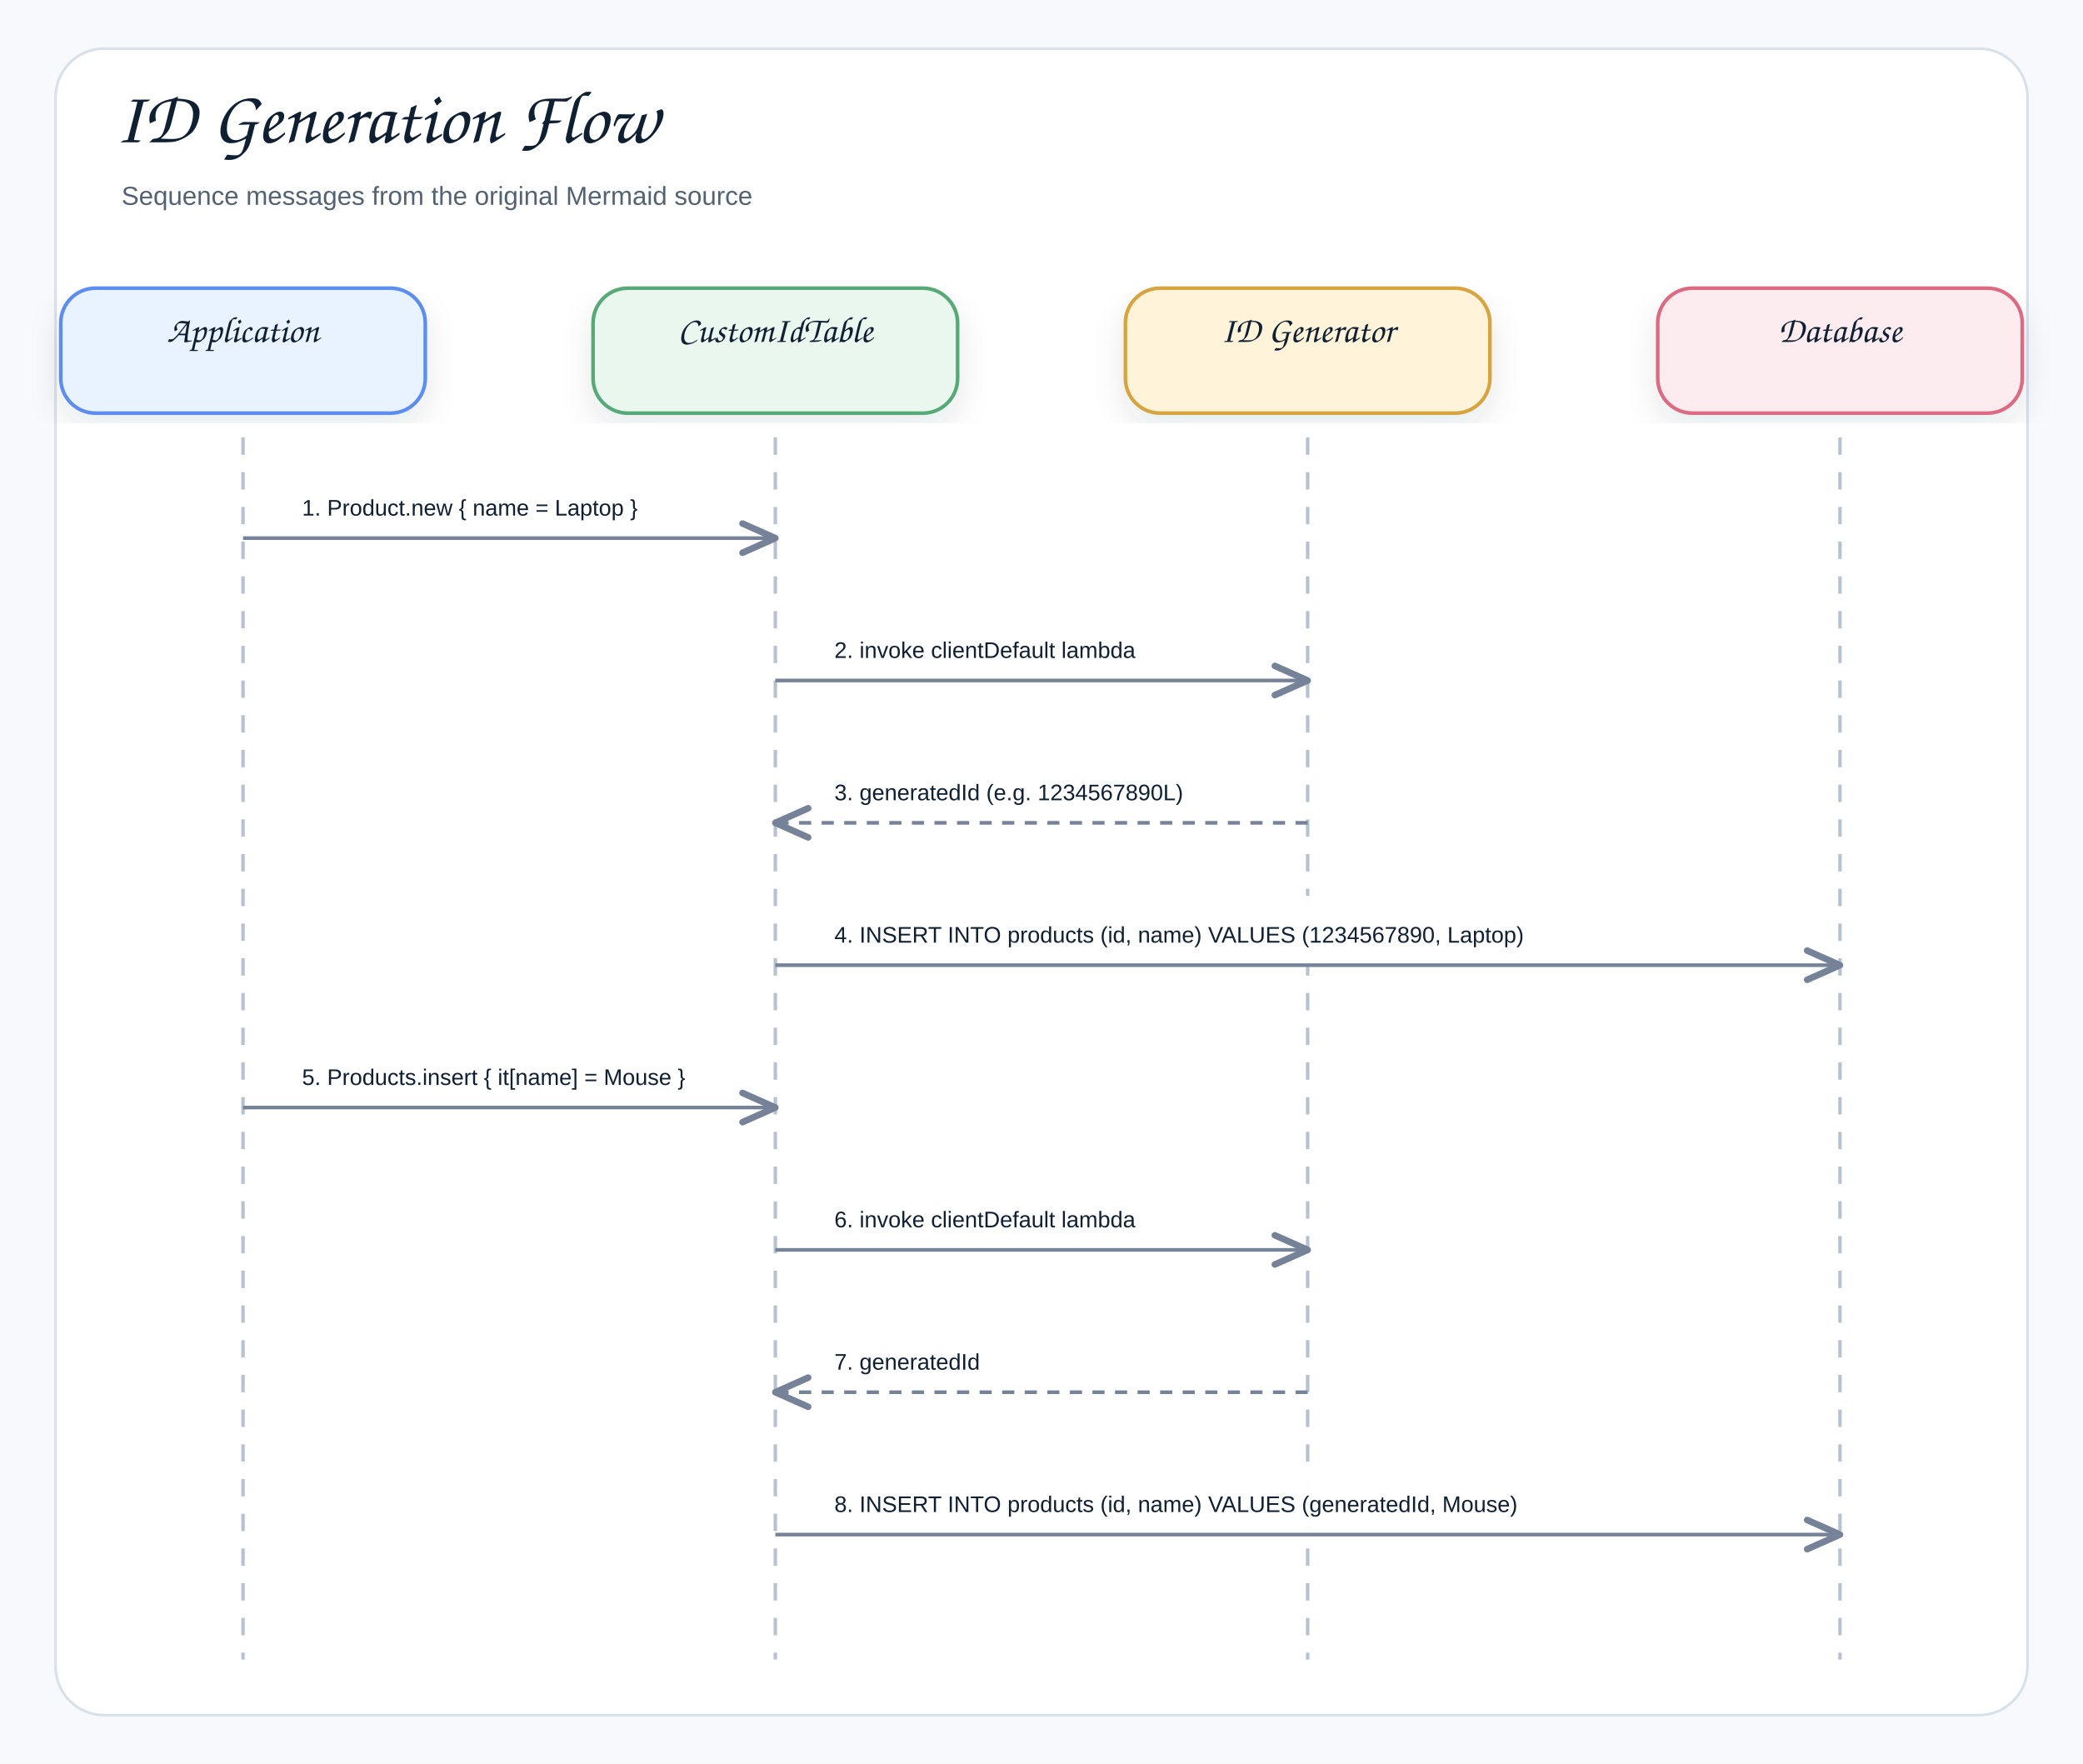
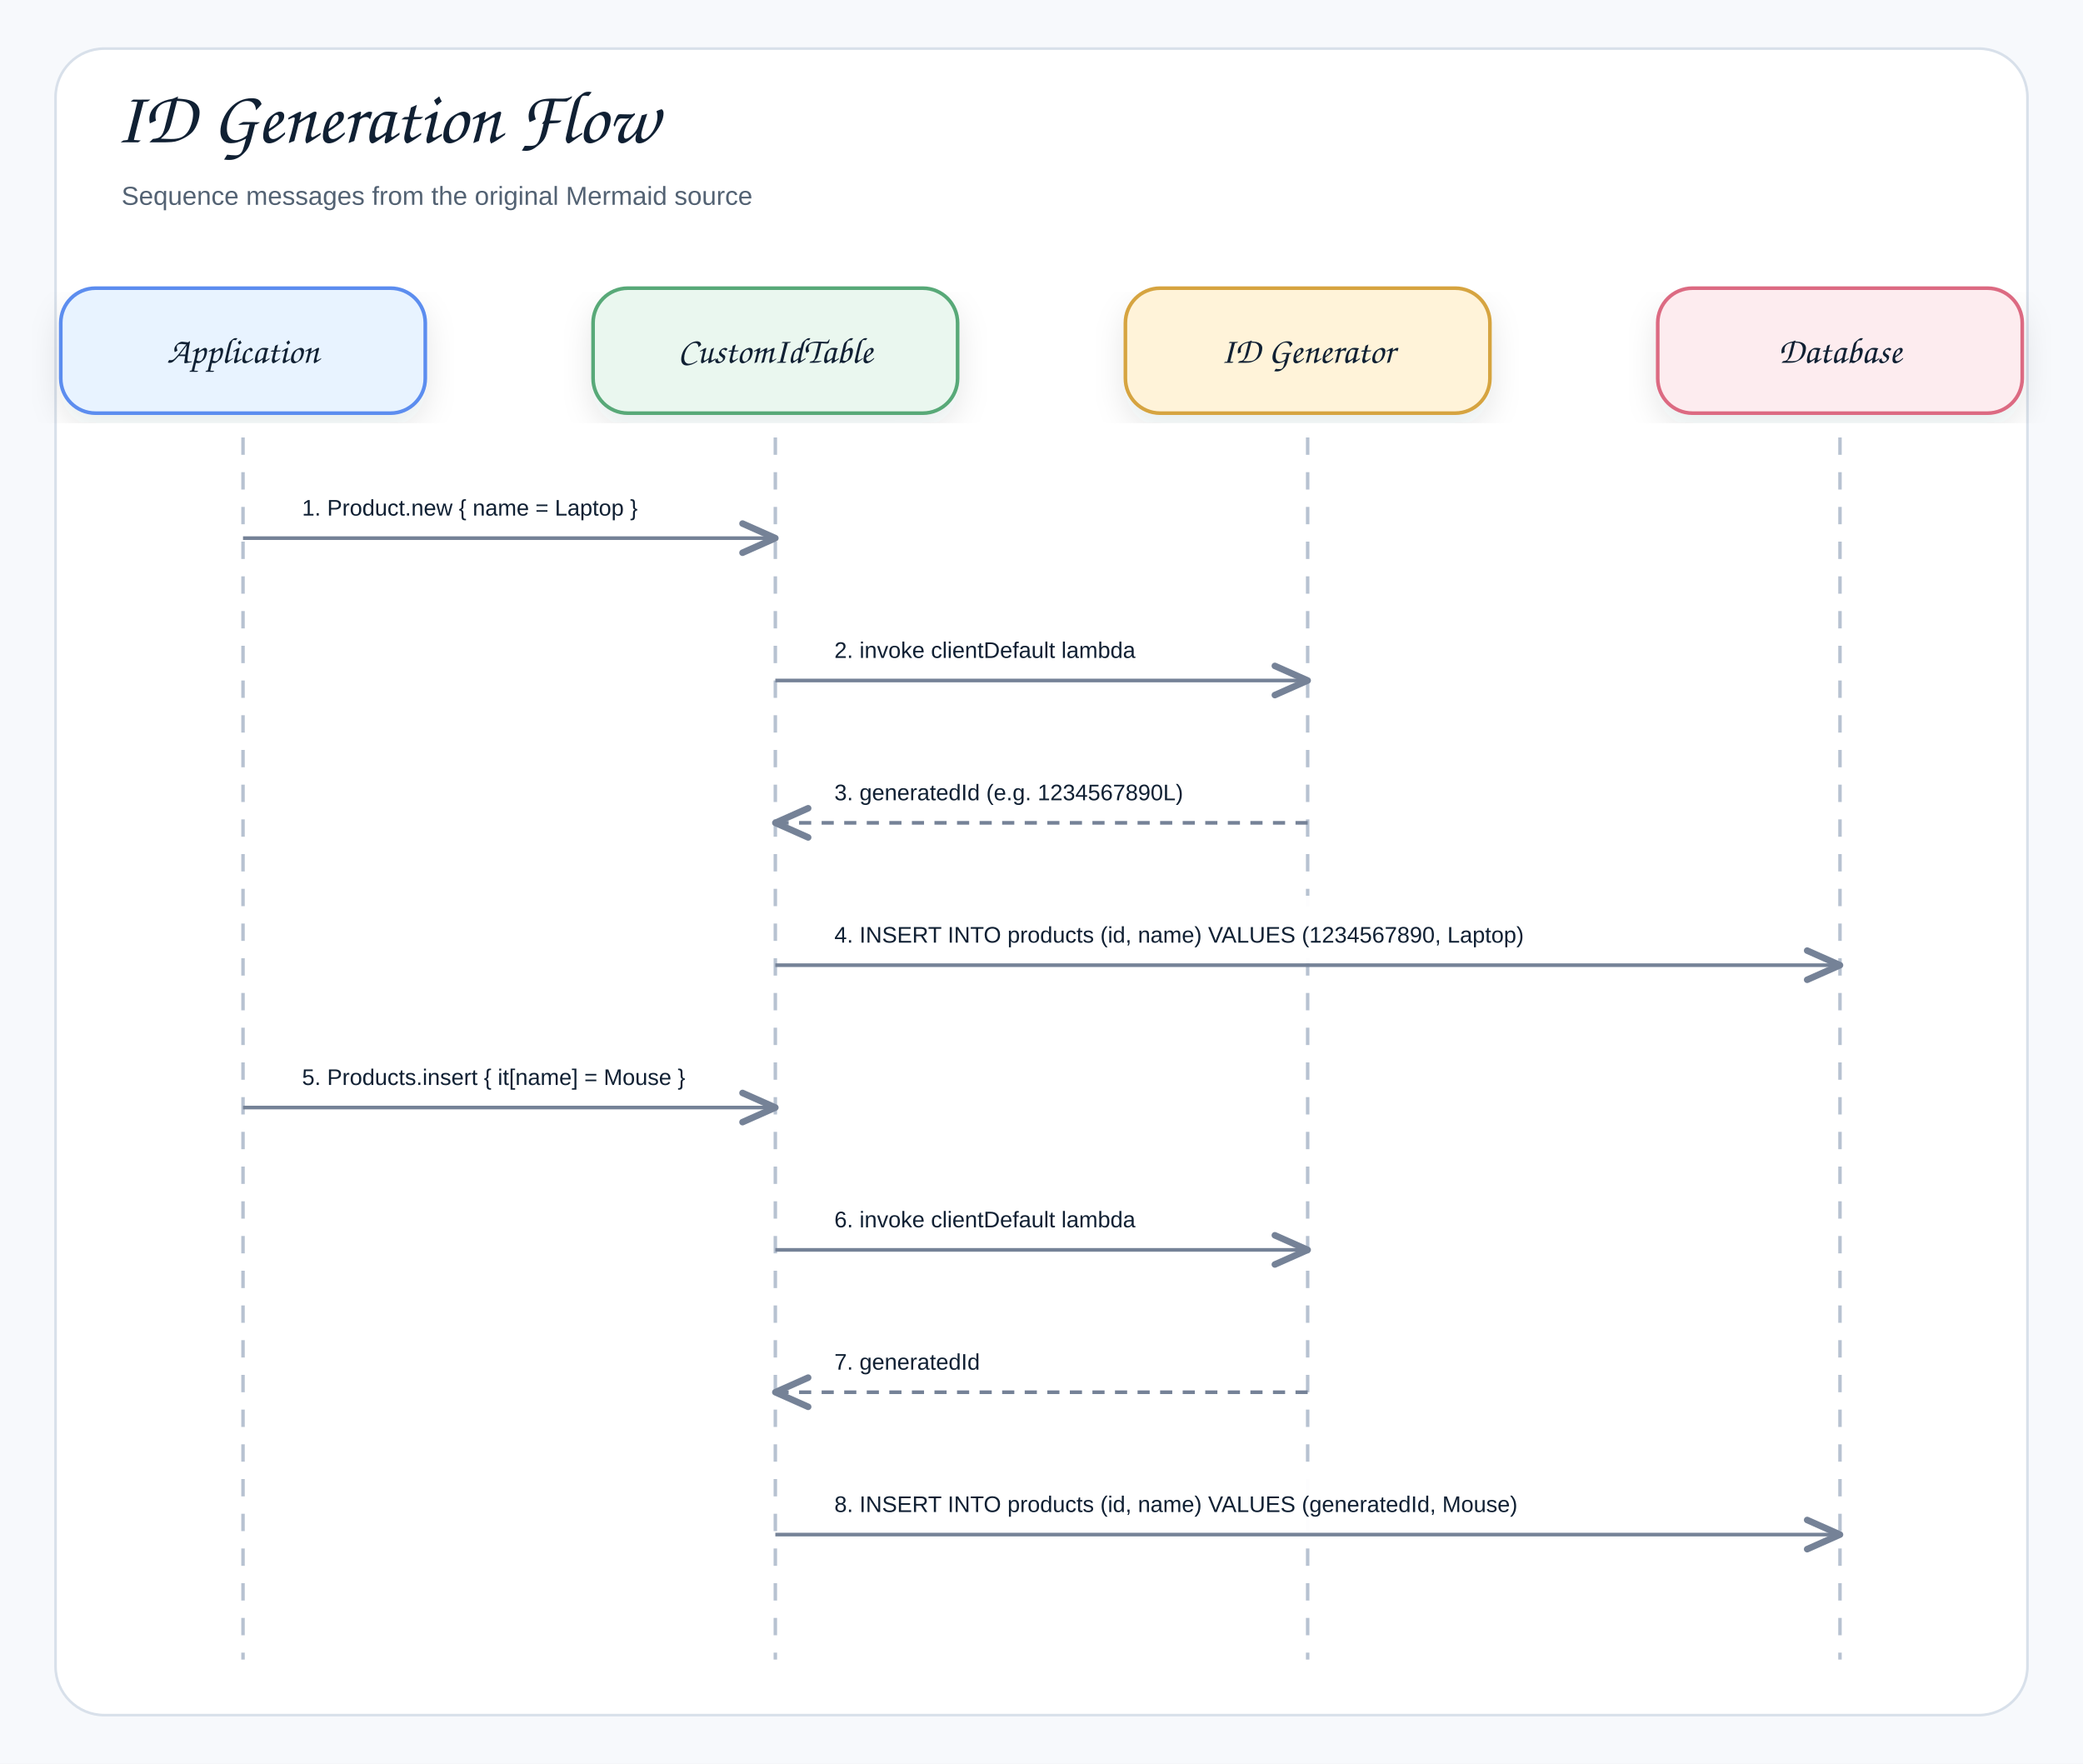
<svg xmlns="http://www.w3.org/2000/svg" width="1200" height="1016" viewBox="0 0 1200 1016" role="img" aria-label="ID Generation Flow">
  <defs>
    <filter id="shadow" x="-8%" y="-8%" width="116%" height="116%">
      <feDropShadow dx="0" dy="8" stdDeviation="9" flood-color="#1f2937" flood-opacity="0.10" />
    </filter>
    <marker id="openArrow" markerWidth="12" markerHeight="10" refX="10" refY="5" orient="auto" markerUnits="strokeWidth">
      <path d="M 1 1 L 10 5 L 1 9" fill="none" stroke="#758297" stroke-width="1.8" stroke-linecap="round" stroke-linejoin="round" />
    </marker>
    <marker id="inherit" markerWidth="14" markerHeight="12" refX="12" refY="6" orient="auto" markerUnits="strokeWidth">
      <path d="M 0 1 L 12 6 L 0 11 Z" fill="#ffffff" stroke="#758297" stroke-width="1.8" />
    </marker>
    <style>
    .canvas{fill:#f7f9fc}.frame{fill:#fff;stroke:#d8e0ea;stroke-width:1.5}
    .title{font-family:"Architects Daughter","Comic Sans MS","Comic Sans",cursive;font-size:43px;font-weight:400;fill:#102033}
    .subtitle{font-family:"Comic Sans MS","Comic Sans","Comic Neue",Arial,sans-serif;font-size:15px;font-weight:400;fill:#536273}
    .label{font-family:"Architects Daughter","Comic Sans MS","Comic Sans",cursive;font-size:25px;font-weight:400;fill:#102033}
    .smallLabel{font-family:"Architects Daughter","Comic Sans MS","Comic Sans",cursive;font-size:21px;font-weight:400;fill:#102033}
    .mono{font-family:"Comic Sans MS","Comic Sans","Comic Neue",Arial,sans-serif;font-size:12px;font-weight:400;fill:#102033}
    .small{font-family:"Comic Sans MS","Comic Sans","Comic Neue",Arial,sans-serif;font-size:12px;font-weight:400;fill:#536273}
    .strong{font-family:"Comic Sans MS","Comic Sans","Comic Neue",Arial,sans-serif;font-size:13px;font-weight:400;fill:#102033}
    .card{stroke-width:2.1;filter:url(#shadow)}.compartment{stroke-width:1.5;fill:none}
    .line{stroke:#758297;stroke-width:2.1;fill:none;marker-end:url(#openArrow)}
    .plainLine{stroke:#758297;stroke-width:2.1;fill:none}
    .dashed{stroke:#758297;stroke-width:2.1;stroke-dasharray:7 6;fill:none;marker-end:url(#openArrow)}
    .inheritLine{stroke:#758297;stroke-width:2.2;fill:none;marker-end:url(#inherit)}
    .implLine{stroke:#758297;stroke-width:2.2;stroke-dasharray:8 7;fill:none;marker-end:url(#inherit)}
  </style>
  </defs>
  <rect class="canvas" width="1200" height="1016" />
  <rect class="frame" x="32" y="28" width="1136" height="960" rx="28" />
  <text class="title" x="66" y="82">ID Generation Flow</text>
  <text class="subtitle" x="70" y="118">Sequence messages from the original Mermaid source</text>
  <rect class="card" x="35" y="166" width="210" height="72" rx="20" fill="#E8F3FF" stroke="#5B8DEF" />
-   <text class="smallLabel" x="140" y="197" text-anchor="middle">Application</text>
+   <text class="smallLabel" x="140" y="209" text-anchor="middle">Application</text>
  <line x1="140" y1="252" x2="140" y2="956" stroke="#b7c2d1" stroke-width="2" stroke-dasharray="10 10" />
  <rect class="card" x="341.667" y="166" width="210" height="72" rx="20" fill="#EAF7EF" stroke="#58A978" />
-   <text class="smallLabel" x="446.667" y="197" text-anchor="middle">CustomIdTable</text>
+   <text class="smallLabel" x="446.667" y="209" text-anchor="middle">CustomIdTable</text>
  <line x1="446.667" y1="252" x2="446.667" y2="956" stroke="#b7c2d1" stroke-width="2" stroke-dasharray="10 10" />
  <rect class="card" x="648.333" y="166" width="210" height="72" rx="20" fill="#FFF3D9" stroke="#D6A441" />
-   <text class="smallLabel" x="753.333" y="197" text-anchor="middle">ID Generator</text>
+   <text class="smallLabel" x="753.333" y="209" text-anchor="middle">ID Generator</text>
  <line x1="753.333" y1="252" x2="753.333" y2="956" stroke="#b7c2d1" stroke-width="2" stroke-dasharray="10 10" />
  <rect class="card" x="955" y="166" width="210" height="72" rx="20" fill="#FDECEF" stroke="#DC6B82" />
-   <text class="smallLabel" x="1060" y="197" text-anchor="middle">Database</text>
+   <text class="smallLabel" x="1060" y="209" text-anchor="middle">Database</text>
  <line x1="1060" y1="252" x2="1060" y2="956" stroke="#b7c2d1" stroke-width="2" stroke-dasharray="10 10" />
  <rect x="158" y="270" width="270.667" height="39" rx="12" fill="#ffffff" opacity="0.97" />
  <text class="strong" x="174" y="297" text-anchor="start">1. Product.new { name = Laptop }</text>
  <path class="line" d="M140 310 L446.667 310" />
  <rect x="464.667" y="352" width="270.667" height="39" rx="12" fill="#ffffff" opacity="0.97" />
  <text class="strong" x="480.667" y="379" text-anchor="start">2. invoke clientDefault lambda</text>
  <path class="line" d="M446.667 392 L753.333 392" />
  <rect x="464.667" y="434" width="270.667" height="39" rx="12" fill="#ffffff" opacity="0.97" />
  <text class="strong" x="480.667" y="461" text-anchor="start">3. generatedId (e.g. 1234567890L)</text>
  <path class="dashed" d="M753.333 474 L446.667 474" />
  <rect x="464.667" y="516" width="577.333" height="39" rx="12" fill="#ffffff" opacity="0.97" />
  <text class="strong" x="480.667" y="543" text-anchor="start">4. INSERT INTO products (id, name) VALUES (1234567890, Laptop)</text>
  <path class="line" d="M446.667 556 L1060 556" />
  <rect x="158" y="598" width="270.667" height="39" rx="12" fill="#ffffff" opacity="0.97" />
  <text class="strong" x="174" y="625" text-anchor="start">5. Products.insert { it[name] = Mouse }</text>
  <path class="line" d="M140 638 L446.667 638" />
  <rect x="464.667" y="680" width="270.667" height="39" rx="12" fill="#ffffff" opacity="0.97" />
  <text class="strong" x="480.667" y="707" text-anchor="start">6. invoke clientDefault lambda</text>
  <path class="line" d="M446.667 720 L753.333 720" />
  <rect x="464.667" y="762" width="270.667" height="39" rx="12" fill="#ffffff" opacity="0.97" />
  <text class="strong" x="480.667" y="789" text-anchor="start">7. generatedId</text>
  <path class="dashed" d="M753.333 802 L446.667 802" />
  <rect x="464.667" y="844" width="577.333" height="39" rx="12" fill="#ffffff" opacity="0.97" />
  <text class="strong" x="480.667" y="871" text-anchor="start">8. INSERT INTO products (id, name) VALUES (generatedId, Mouse)</text>
  <path class="line" d="M446.667 884 L1060 884" />
</svg>
